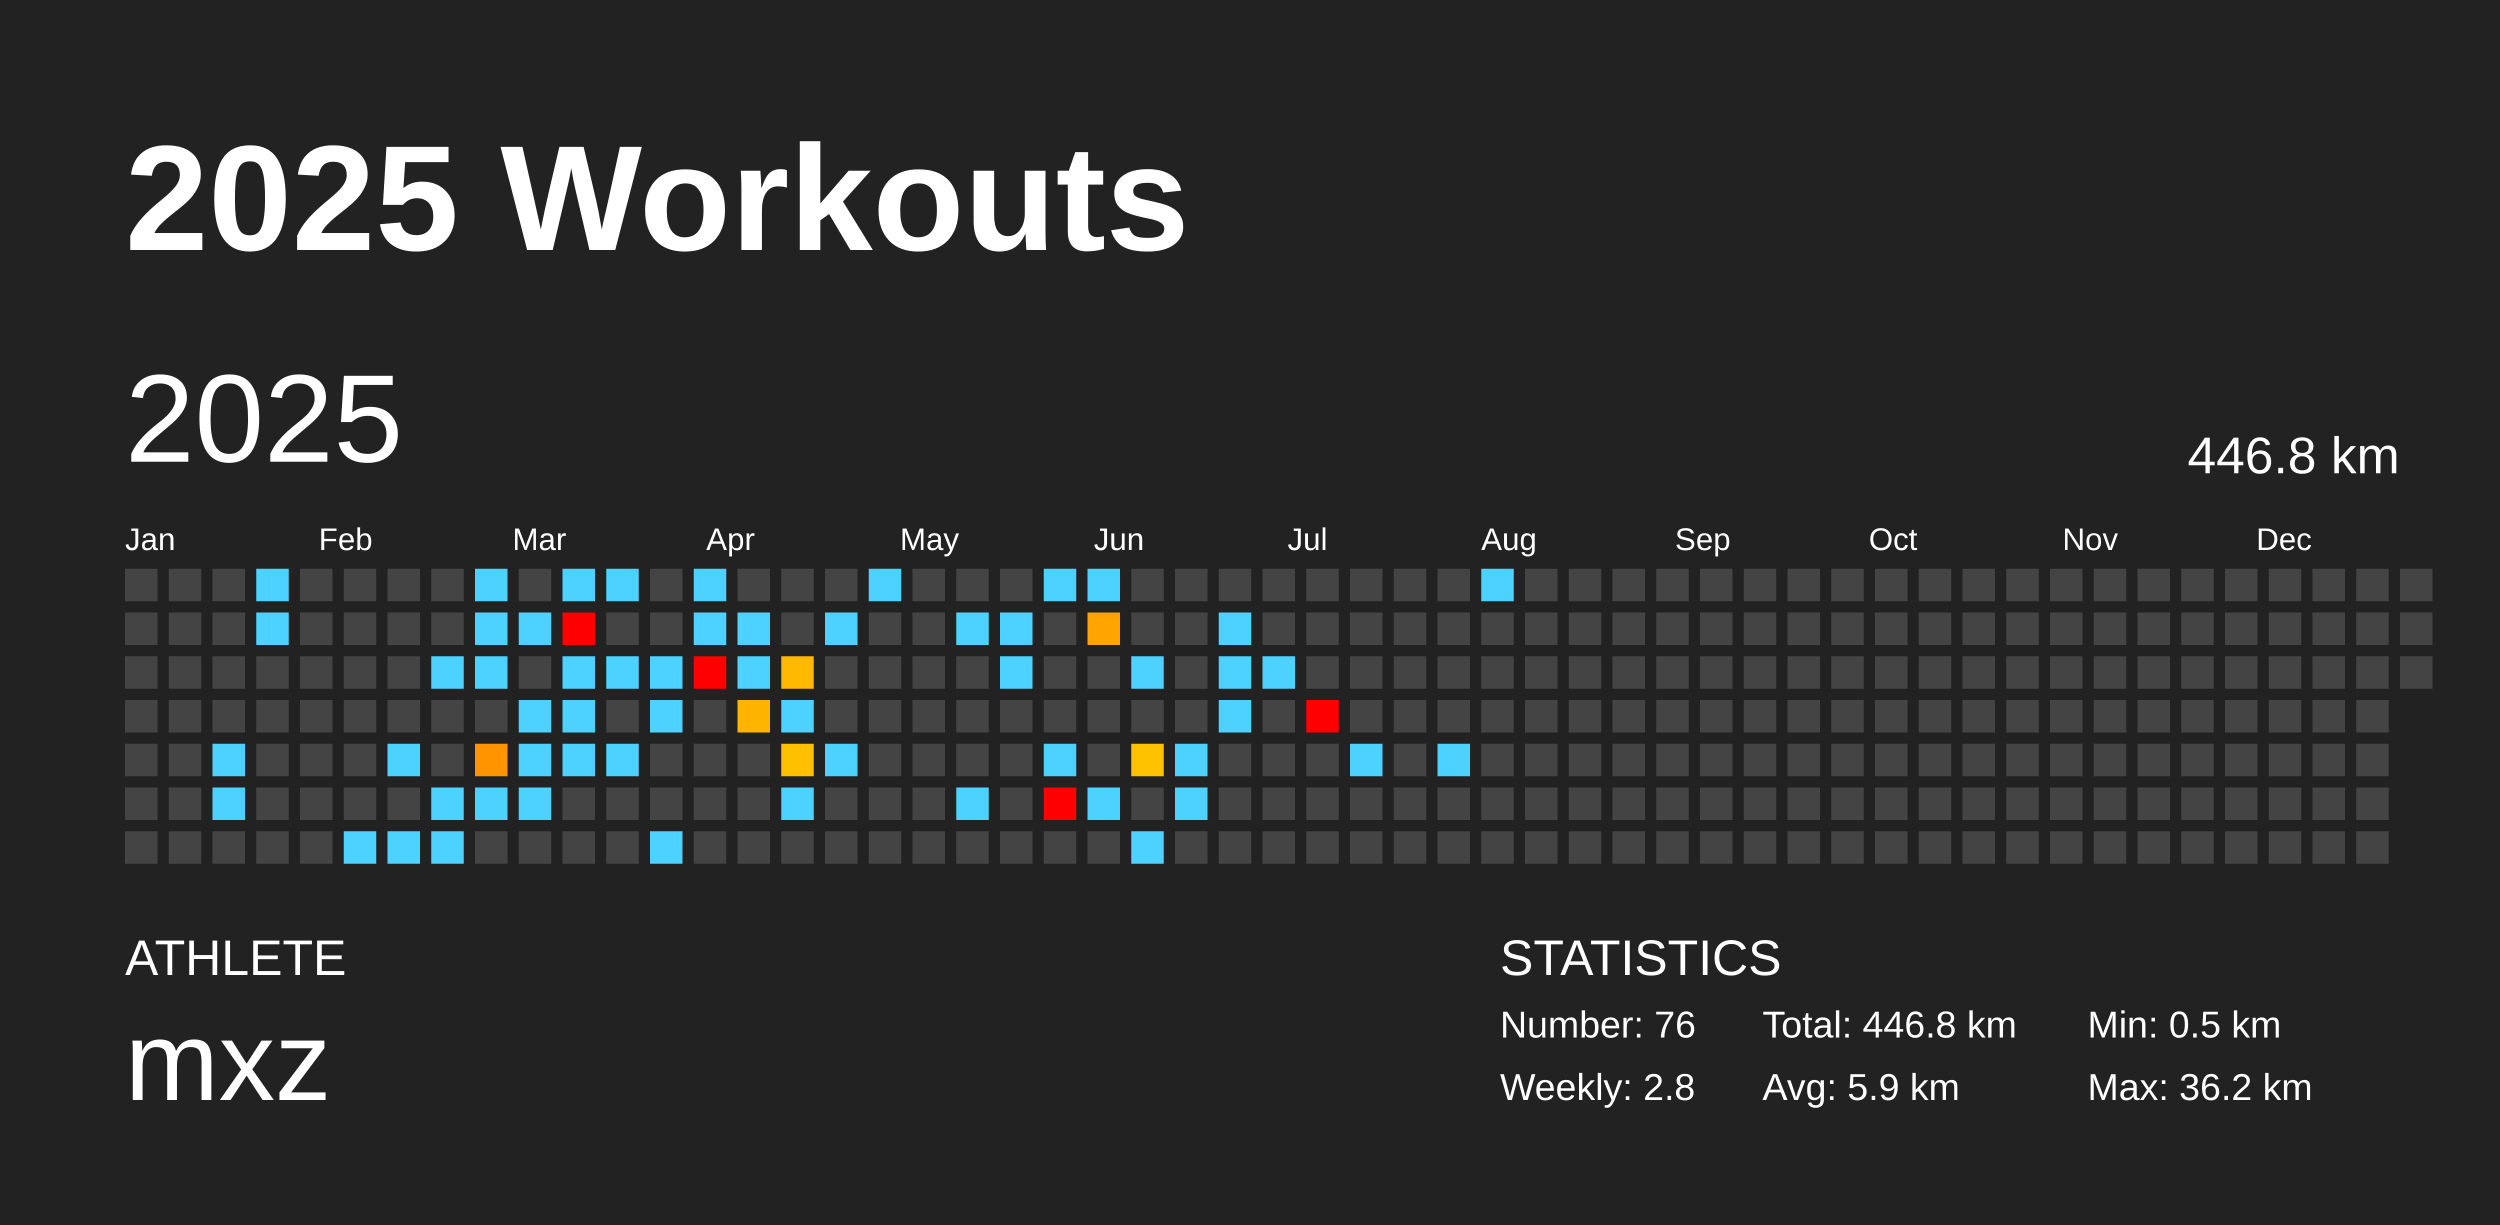
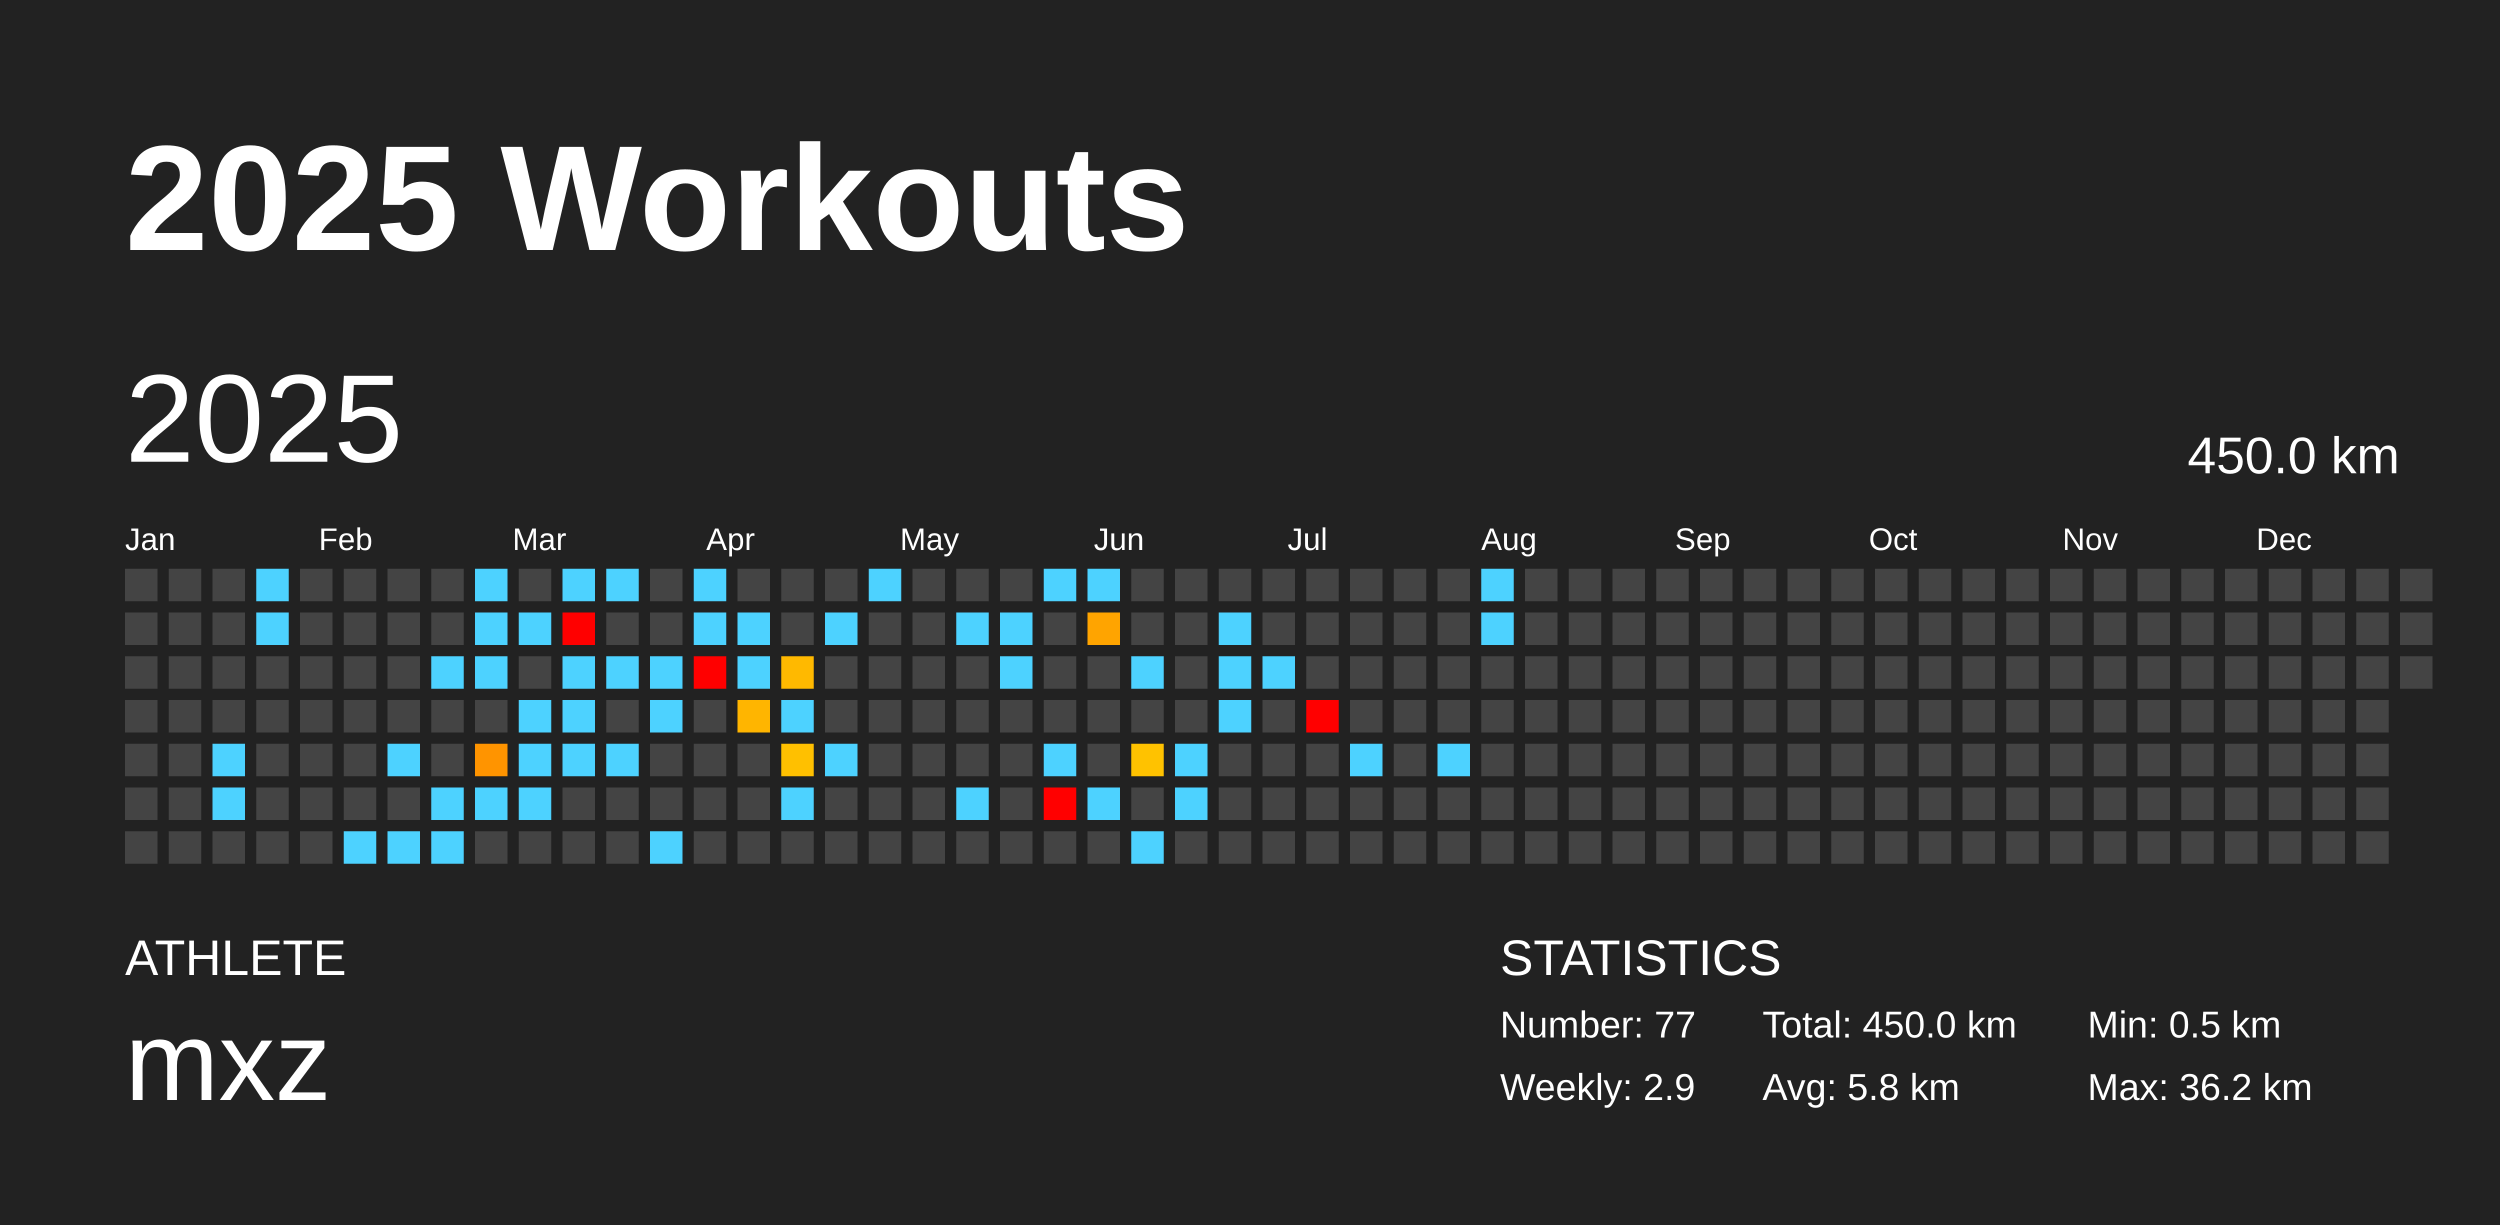
<svg xmlns="http://www.w3.org/2000/svg" baseProfile="full" height="98mm" version="1.1" viewBox="0,0,200,98" width="200mm">
  <defs />
  <rect fill="#222222" height="98" width="200" x="0" y="0" />
  <text fill="#FFFFFF" style="font-size:12px; font-family:Arial; font-weight:bold;" x="10" y="20">2025 Workouts</text>
  <text fill="#FFFFFF" style="font-size:4px; font-family:Arial" x="10" y="78">ATHLETE</text>
  <text fill="#FFFFFF" style="font-size:9px; font-family:Arial" x="10" y="88">mxz</text>
  <text fill="#FFFFFF" style="font-size:4px; font-family:Arial" x="120" y="78">STATISTICS</text>
-   <text fill="#FFFFFF" style="font-size:3px; font-family:Arial" x="120" y="83">Number: 76</text>
-   <text fill="#FFFFFF" style="font-size:3px; font-family:Arial" x="120" y="88">Weekly: 2.8</text>
-   <text fill="#FFFFFF" style="font-size:3px; font-family:Arial" x="141" y="83">Total: 446.8 km</text>
-   <text fill="#FFFFFF" style="font-size:3px; font-family:Arial" x="141" y="88">Avg: 5.9 km</text>
+   <text fill="#FFFFFF" style="font-size:3px; font-family:Arial" x="120" y="83">Number: 77</text>
+   <text fill="#FFFFFF" style="font-size:3px; font-family:Arial" x="120" y="88">Weekly: 2.9</text>
+   <text fill="#FFFFFF" style="font-size:3px; font-family:Arial" x="141" y="83">Total: 450.0 km</text>
+   <text fill="#FFFFFF" style="font-size:3px; font-family:Arial" x="141" y="88">Avg: 5.8 km</text>
  <text fill="#FFFFFF" style="font-size:3px; font-family:Arial" x="167" y="83">Min: 0.5 km</text>
  <text fill="#FFFFFF" style="font-size:3px; font-family:Arial" x="167" y="88">Max: 36.2 km</text>
  <text dominant-baseline="hanging" fill="#FFFFFF" style="font-size:10.0px; font-family:Arial;" x="10" y="30">2025</text>
-   <text dominant-baseline="hanging" fill="#FFFFFF" style="font-size:4.125px; font-family:Arial;" x="175" y="35">446.8 km</text>
+   <text dominant-baseline="hanging" fill="#FFFFFF" style="font-size:4.125px; font-family:Arial;" x="175" y="35">450.0 km</text>
  <text fill="#FFFFFF" style="font-size:2.5px; font-family:Arial" x="10.0" y="44">Jan</text>
  <text fill="#FFFFFF" style="font-size:2.5px; font-family:Arial" x="25.5" y="44">Feb</text>
  <text fill="#FFFFFF" style="font-size:2.5px; font-family:Arial" x="41.0" y="44">Mar</text>
  <text fill="#FFFFFF" style="font-size:2.5px; font-family:Arial" x="56.5" y="44">Apr</text>
  <text fill="#FFFFFF" style="font-size:2.5px; font-family:Arial" x="72.0" y="44">May</text>
  <text fill="#FFFFFF" style="font-size:2.5px; font-family:Arial" x="87.5" y="44">Jun</text>
  <text fill="#FFFFFF" style="font-size:2.5px; font-family:Arial" x="103.0" y="44">Jul</text>
  <text fill="#FFFFFF" style="font-size:2.5px; font-family:Arial" x="118.5" y="44">Aug</text>
  <text fill="#FFFFFF" style="font-size:2.5px; font-family:Arial" x="134.0" y="44">Sep</text>
  <text fill="#FFFFFF" style="font-size:2.5px; font-family:Arial" x="149.5" y="44">Oct</text>
  <text fill="#FFFFFF" style="font-size:2.5px; font-family:Arial" x="165.0" y="44">Nov</text>
  <text fill="#FFFFFF" style="font-size:2.5px; font-family:Arial" x="180.5" y="44">Dec</text>
  <rect fill="#444444" height="2.6" width="2.6" x="10.0" y="45.5" />
  <rect fill="#444444" height="2.6" width="2.6" x="10.0" y="49.0" />
  <rect fill="#444444" height="2.6" width="2.6" x="10.0" y="52.5" />
  <rect fill="#444444" height="2.6" width="2.6" x="10.0" y="56.0" />
  <rect fill="#444444" height="2.6" width="2.6" x="10.0" y="59.5" />
  <rect fill="#444444" height="2.6" width="2.6" x="10.0" y="63.0" />
  <rect fill="#444444" height="2.6" width="2.6" x="10.0" y="66.5" />
  <rect fill="#444444" height="2.6" width="2.6" x="13.5" y="45.5" />
  <rect fill="#444444" height="2.6" width="2.6" x="13.5" y="49.0" />
  <rect fill="#444444" height="2.6" width="2.6" x="13.5" y="52.5" />
  <rect fill="#444444" height="2.6" width="2.6" x="13.5" y="56.0" />
  <rect fill="#444444" height="2.6" width="2.6" x="13.5" y="59.5" />
  <rect fill="#444444" height="2.6" width="2.6" x="13.5" y="63.0" />
  <rect fill="#444444" height="2.6" width="2.6" x="13.5" y="66.5" />
  <rect fill="#444444" height="2.6" width="2.6" x="17.0" y="45.5" />
  <rect fill="#444444" height="2.6" width="2.6" x="17.0" y="49.0" />
  <rect fill="#444444" height="2.6" width="2.6" x="17.0" y="52.5" />
  <rect fill="#444444" height="2.6" width="2.6" x="17.0" y="56.0" />
  <rect fill="#4dd2ff" height="2.6" width="2.6" x="17.0" y="59.5" />
  <rect fill="#4dd2ff" height="2.6" width="2.6" x="17.0" y="63.0" />
  <rect fill="#444444" height="2.6" width="2.6" x="17.0" y="66.5" />
  <rect fill="#4dd2ff" height="2.6" width="2.6" x="20.5" y="45.5" />
  <rect fill="#4dd2ff" height="2.6" width="2.6" x="20.5" y="49.0" />
  <rect fill="#444444" height="2.6" width="2.6" x="20.5" y="52.5" />
  <rect fill="#444444" height="2.6" width="2.6" x="20.5" y="56.0" />
  <rect fill="#444444" height="2.6" width="2.6" x="20.5" y="59.5" />
  <rect fill="#444444" height="2.6" width="2.6" x="20.5" y="63.0" />
  <rect fill="#444444" height="2.6" width="2.6" x="20.5" y="66.5" />
  <rect fill="#444444" height="2.6" width="2.6" x="24.0" y="45.5" />
  <rect fill="#444444" height="2.6" width="2.6" x="24.0" y="49.0" />
  <rect fill="#444444" height="2.6" width="2.6" x="24.0" y="52.5" />
  <rect fill="#444444" height="2.6" width="2.6" x="24.0" y="56.0" />
  <rect fill="#444444" height="2.6" width="2.6" x="24.0" y="59.5" />
  <rect fill="#444444" height="2.6" width="2.6" x="24.0" y="63.0" />
  <rect fill="#444444" height="2.6" width="2.6" x="24.0" y="66.5" />
  <rect fill="#444444" height="2.6" width="2.6" x="27.5" y="45.5" />
  <rect fill="#444444" height="2.6" width="2.6" x="27.5" y="49.0" />
  <rect fill="#444444" height="2.6" width="2.6" x="27.5" y="52.5" />
  <rect fill="#444444" height="2.6" width="2.6" x="27.5" y="56.0" />
  <rect fill="#444444" height="2.6" width="2.6" x="27.5" y="59.5" />
  <rect fill="#444444" height="2.6" width="2.6" x="27.5" y="63.0" />
  <rect fill="#4dd2ff" height="2.6" width="2.6" x="27.5" y="66.5" />
  <rect fill="#444444" height="2.6" width="2.6" x="31.0" y="45.5" />
  <rect fill="#444444" height="2.6" width="2.6" x="31.0" y="49.0" />
  <rect fill="#444444" height="2.6" width="2.6" x="31.0" y="52.5" />
  <rect fill="#444444" height="2.6" width="2.6" x="31.0" y="56.0" />
  <rect fill="#4dd2ff" height="2.6" width="2.6" x="31.0" y="59.5" />
  <rect fill="#444444" height="2.6" width="2.6" x="31.0" y="63.0" />
  <rect fill="#4dd2ff" height="2.6" width="2.6" x="31.0" y="66.5" />
  <rect fill="#444444" height="2.6" width="2.6" x="34.5" y="45.5" />
  <rect fill="#444444" height="2.6" width="2.6" x="34.5" y="49.0" />
  <rect fill="#4dd2ff" height="2.6" width="2.6" x="34.5" y="52.5" />
  <rect fill="#444444" height="2.6" width="2.6" x="34.5" y="56.0" />
  <rect fill="#444444" height="2.6" width="2.6" x="34.5" y="59.5" />
  <rect fill="#4dd2ff" height="2.6" width="2.6" x="34.5" y="63.0" />
  <rect fill="#4dd2ff" height="2.6" width="2.6" x="34.5" y="66.5" />
  <rect fill="#4dd2ff" height="2.6" width="2.6" x="38.0" y="45.5" />
  <rect fill="#4dd2ff" height="2.6" width="2.6" x="38.0" y="49.0" />
  <rect fill="#4dd2ff" height="2.6" width="2.6" x="38.0" y="52.5" />
  <rect fill="#444444" height="2.6" width="2.6" x="38.0" y="56.0" />
  <rect fill="#ff9400" height="2.6" width="2.6" x="38.0" y="59.5" />
  <rect fill="#4dd2ff" height="2.6" width="2.6" x="38.0" y="63.0" />
  <rect fill="#444444" height="2.6" width="2.6" x="38.0" y="66.5" />
  <rect fill="#444444" height="2.6" width="2.6" x="41.5" y="45.5" />
  <rect fill="#4dd2ff" height="2.6" width="2.6" x="41.5" y="49.0" />
  <rect fill="#444444" height="2.6" width="2.6" x="41.5" y="52.5" />
  <rect fill="#4dd2ff" height="2.6" width="2.6" x="41.5" y="56.0" />
  <rect fill="#4dd2ff" height="2.6" width="2.6" x="41.5" y="59.5" />
  <rect fill="#4dd2ff" height="2.6" width="2.6" x="41.5" y="63.0" />
  <rect fill="#444444" height="2.6" width="2.6" x="41.5" y="66.5" />
  <rect fill="#4dd2ff" height="2.6" width="2.6" x="45.0" y="45.5" />
  <rect fill="red" height="2.6" width="2.6" x="45.0" y="49.0" />
  <rect fill="#4dd2ff" height="2.6" width="2.6" x="45.0" y="52.5" />
  <rect fill="#4dd2ff" height="2.6" width="2.6" x="45.0" y="56.0" />
  <rect fill="#4dd2ff" height="2.6" width="2.6" x="45.0" y="59.5" />
  <rect fill="#444444" height="2.6" width="2.6" x="45.0" y="63.0" />
  <rect fill="#444444" height="2.6" width="2.6" x="45.0" y="66.5" />
  <rect fill="#4dd2ff" height="2.6" width="2.6" x="48.5" y="45.5" />
  <rect fill="#444444" height="2.6" width="2.6" x="48.5" y="49.0" />
  <rect fill="#4dd2ff" height="2.6" width="2.6" x="48.5" y="52.5" />
  <rect fill="#444444" height="2.6" width="2.6" x="48.5" y="56.0" />
  <rect fill="#4dd2ff" height="2.6" width="2.6" x="48.5" y="59.5" />
  <rect fill="#444444" height="2.6" width="2.6" x="48.5" y="63.0" />
  <rect fill="#444444" height="2.6" width="2.6" x="48.5" y="66.5" />
  <rect fill="#444444" height="2.6" width="2.6" x="52.0" y="45.5" />
  <rect fill="#444444" height="2.6" width="2.6" x="52.0" y="49.0" />
  <rect fill="#4dd2ff" height="2.6" width="2.6" x="52.0" y="52.5" />
  <rect fill="#4dd2ff" height="2.6" width="2.6" x="52.0" y="56.0" />
  <rect fill="#444444" height="2.6" width="2.6" x="52.0" y="59.5" />
  <rect fill="#444444" height="2.6" width="2.6" x="52.0" y="63.0" />
  <rect fill="#4dd2ff" height="2.6" width="2.6" x="52.0" y="66.5" />
  <rect fill="#4dd2ff" height="2.6" width="2.6" x="55.5" y="45.5" />
  <rect fill="#4dd2ff" height="2.6" width="2.6" x="55.5" y="49.0" />
  <rect fill="red" height="2.6" width="2.6" x="55.5" y="52.5" />
  <rect fill="#444444" height="2.6" width="2.6" x="55.5" y="56.0" />
  <rect fill="#444444" height="2.6" width="2.6" x="55.5" y="59.5" />
  <rect fill="#444444" height="2.6" width="2.6" x="55.5" y="63.0" />
  <rect fill="#444444" height="2.6" width="2.6" x="55.5" y="66.5" />
  <rect fill="#444444" height="2.6" width="2.6" x="59.0" y="45.5" />
  <rect fill="#4dd2ff" height="2.6" width="2.6" x="59.0" y="49.0" />
  <rect fill="#4dd2ff" height="2.6" width="2.6" x="59.0" y="52.5" />
  <rect fill="#ffb500" height="2.6" width="2.6" x="59.0" y="56.0" />
  <rect fill="#444444" height="2.6" width="2.6" x="59.0" y="59.5" />
  <rect fill="#444444" height="2.6" width="2.6" x="59.0" y="63.0" />
  <rect fill="#444444" height="2.6" width="2.6" x="59.0" y="66.5" />
  <rect fill="#444444" height="2.6" width="2.6" x="62.5" y="45.5" />
  <rect fill="#444444" height="2.6" width="2.6" x="62.5" y="49.0" />
  <rect fill="#ffb900" height="2.6" width="2.6" x="62.5" y="52.5" />
  <rect fill="#4dd2ff" height="2.6" width="2.6" x="62.5" y="56.0" />
  <rect fill="#ffc000" height="2.6" width="2.6" x="62.5" y="59.5" />
  <rect fill="#4dd2ff" height="2.6" width="2.6" x="62.5" y="63.0" />
  <rect fill="#444444" height="2.6" width="2.6" x="62.5" y="66.5" />
  <rect fill="#444444" height="2.6" width="2.6" x="66.0" y="45.5" />
  <rect fill="#4dd2ff" height="2.6" width="2.6" x="66.0" y="49.0" />
  <rect fill="#444444" height="2.6" width="2.6" x="66.0" y="52.5" />
  <rect fill="#444444" height="2.6" width="2.6" x="66.0" y="56.0" />
  <rect fill="#4dd2ff" height="2.6" width="2.6" x="66.0" y="59.5" />
  <rect fill="#444444" height="2.6" width="2.6" x="66.0" y="63.0" />
  <rect fill="#444444" height="2.6" width="2.6" x="66.0" y="66.5" />
  <rect fill="#4dd2ff" height="2.6" width="2.6" x="69.5" y="45.5" />
  <rect fill="#444444" height="2.6" width="2.6" x="69.5" y="49.0" />
  <rect fill="#444444" height="2.6" width="2.6" x="69.5" y="52.5" />
  <rect fill="#444444" height="2.6" width="2.6" x="69.5" y="56.0" />
  <rect fill="#444444" height="2.6" width="2.6" x="69.5" y="59.5" />
  <rect fill="#444444" height="2.6" width="2.6" x="69.5" y="63.0" />
  <rect fill="#444444" height="2.6" width="2.6" x="69.5" y="66.5" />
  <rect fill="#444444" height="2.6" width="2.6" x="73.0" y="45.5" />
  <rect fill="#444444" height="2.6" width="2.6" x="73.0" y="49.0" />
  <rect fill="#444444" height="2.6" width="2.6" x="73.0" y="52.5" />
  <rect fill="#444444" height="2.6" width="2.6" x="73.0" y="56.0" />
  <rect fill="#444444" height="2.6" width="2.6" x="73.0" y="59.5" />
  <rect fill="#444444" height="2.6" width="2.6" x="73.0" y="63.0" />
  <rect fill="#444444" height="2.6" width="2.6" x="73.0" y="66.5" />
  <rect fill="#444444" height="2.6" width="2.6" x="76.5" y="45.5" />
  <rect fill="#4dd2ff" height="2.6" width="2.6" x="76.5" y="49.0" />
  <rect fill="#444444" height="2.6" width="2.6" x="76.5" y="52.5" />
  <rect fill="#444444" height="2.6" width="2.6" x="76.5" y="56.0" />
  <rect fill="#444444" height="2.6" width="2.6" x="76.5" y="59.5" />
  <rect fill="#4dd2ff" height="2.6" width="2.6" x="76.5" y="63.0" />
  <rect fill="#444444" height="2.6" width="2.6" x="76.5" y="66.5" />
  <rect fill="#444444" height="2.6" width="2.6" x="80.0" y="45.5" />
  <rect fill="#4dd2ff" height="2.6" width="2.6" x="80.0" y="49.0" />
  <rect fill="#4dd2ff" height="2.6" width="2.6" x="80.0" y="52.5" />
  <rect fill="#444444" height="2.6" width="2.6" x="80.0" y="56.0" />
  <rect fill="#444444" height="2.6" width="2.6" x="80.0" y="59.5" />
  <rect fill="#444444" height="2.6" width="2.6" x="80.0" y="63.0" />
  <rect fill="#444444" height="2.6" width="2.6" x="80.0" y="66.5" />
  <rect fill="#4dd2ff" height="2.6" width="2.6" x="83.5" y="45.5" />
  <rect fill="#444444" height="2.6" width="2.6" x="83.5" y="49.0" />
  <rect fill="#444444" height="2.6" width="2.6" x="83.5" y="52.5" />
  <rect fill="#444444" height="2.6" width="2.6" x="83.5" y="56.0" />
  <rect fill="#4dd2ff" height="2.6" width="2.6" x="83.5" y="59.5" />
  <rect fill="red" height="2.6" width="2.6" x="83.5" y="63.0" />
  <rect fill="#444444" height="2.6" width="2.6" x="83.5" y="66.5" />
  <rect fill="#4dd2ff" height="2.6" width="2.6" x="87.0" y="45.5" />
  <rect fill="#ffa400" height="2.6" width="2.6" x="87.0" y="49.0" />
  <rect fill="#444444" height="2.6" width="2.6" x="87.0" y="52.5" />
  <rect fill="#444444" height="2.6" width="2.6" x="87.0" y="56.0" />
  <rect fill="#444444" height="2.6" width="2.6" x="87.0" y="59.5" />
  <rect fill="#4dd2ff" height="2.6" width="2.6" x="87.0" y="63.0" />
  <rect fill="#444444" height="2.6" width="2.6" x="87.0" y="66.5" />
  <rect fill="#444444" height="2.6" width="2.6" x="90.5" y="45.5" />
  <rect fill="#444444" height="2.6" width="2.6" x="90.5" y="49.0" />
  <rect fill="#4dd2ff" height="2.6" width="2.6" x="90.5" y="52.5" />
  <rect fill="#444444" height="2.6" width="2.6" x="90.5" y="56.0" />
  <rect fill="#ffc200" height="2.6" width="2.6" x="90.5" y="59.5" />
  <rect fill="#444444" height="2.6" width="2.6" x="90.5" y="63.0" />
  <rect fill="#4dd2ff" height="2.6" width="2.6" x="90.5" y="66.5" />
  <rect fill="#444444" height="2.6" width="2.6" x="94.0" y="45.5" />
  <rect fill="#444444" height="2.6" width="2.6" x="94.0" y="49.0" />
  <rect fill="#444444" height="2.6" width="2.6" x="94.0" y="52.5" />
  <rect fill="#444444" height="2.6" width="2.6" x="94.0" y="56.0" />
  <rect fill="#4dd2ff" height="2.6" width="2.6" x="94.0" y="59.5" />
  <rect fill="#4dd2ff" height="2.6" width="2.6" x="94.0" y="63.0" />
  <rect fill="#444444" height="2.6" width="2.6" x="94.0" y="66.5" />
  <rect fill="#444444" height="2.6" width="2.6" x="97.5" y="45.5" />
  <rect fill="#4dd2ff" height="2.6" width="2.6" x="97.5" y="49.0" />
  <rect fill="#4dd2ff" height="2.6" width="2.6" x="97.5" y="52.5" />
  <rect fill="#4dd2ff" height="2.6" width="2.6" x="97.5" y="56.0" />
  <rect fill="#444444" height="2.6" width="2.6" x="97.5" y="59.5" />
  <rect fill="#444444" height="2.6" width="2.6" x="97.5" y="63.0" />
  <rect fill="#444444" height="2.6" width="2.6" x="97.5" y="66.5" />
  <rect fill="#444444" height="2.6" width="2.6" x="101.0" y="45.5" />
  <rect fill="#444444" height="2.6" width="2.6" x="101.0" y="49.0" />
  <rect fill="#4dd2ff" height="2.6" width="2.6" x="101.0" y="52.5" />
  <rect fill="#444444" height="2.6" width="2.6" x="101.0" y="56.0" />
  <rect fill="#444444" height="2.6" width="2.6" x="101.0" y="59.5" />
  <rect fill="#444444" height="2.6" width="2.6" x="101.0" y="63.0" />
  <rect fill="#444444" height="2.6" width="2.6" x="101.0" y="66.5" />
  <rect fill="#444444" height="2.6" width="2.6" x="104.5" y="45.5" />
  <rect fill="#444444" height="2.6" width="2.6" x="104.5" y="49.0" />
  <rect fill="#444444" height="2.6" width="2.6" x="104.5" y="52.5" />
  <rect fill="red" height="2.6" width="2.6" x="104.5" y="56.0" />
  <rect fill="#444444" height="2.6" width="2.6" x="104.5" y="59.5" />
  <rect fill="#444444" height="2.6" width="2.6" x="104.5" y="63.0" />
  <rect fill="#444444" height="2.6" width="2.6" x="104.5" y="66.5" />
  <rect fill="#444444" height="2.6" width="2.6" x="108.0" y="45.5" />
  <rect fill="#444444" height="2.6" width="2.6" x="108.0" y="49.0" />
  <rect fill="#444444" height="2.6" width="2.6" x="108.0" y="52.5" />
  <rect fill="#444444" height="2.6" width="2.6" x="108.0" y="56.0" />
  <rect fill="#4dd2ff" height="2.6" width="2.6" x="108.0" y="59.5" />
  <rect fill="#444444" height="2.6" width="2.6" x="108.0" y="63.0" />
  <rect fill="#444444" height="2.6" width="2.6" x="108.0" y="66.5" />
  <rect fill="#444444" height="2.6" width="2.6" x="111.5" y="45.5" />
  <rect fill="#444444" height="2.6" width="2.6" x="111.5" y="49.0" />
  <rect fill="#444444" height="2.6" width="2.6" x="111.5" y="52.5" />
  <rect fill="#444444" height="2.6" width="2.6" x="111.5" y="56.0" />
  <rect fill="#444444" height="2.6" width="2.6" x="111.5" y="59.5" />
  <rect fill="#444444" height="2.6" width="2.6" x="111.5" y="63.0" />
  <rect fill="#444444" height="2.6" width="2.6" x="111.5" y="66.5" />
  <rect fill="#444444" height="2.6" width="2.6" x="115.0" y="45.5" />
  <rect fill="#444444" height="2.6" width="2.6" x="115.0" y="49.0" />
  <rect fill="#444444" height="2.6" width="2.6" x="115.0" y="52.5" />
  <rect fill="#444444" height="2.6" width="2.6" x="115.0" y="56.0" />
  <rect fill="#4dd2ff" height="2.6" width="2.6" x="115.0" y="59.5" />
  <rect fill="#444444" height="2.6" width="2.6" x="115.0" y="63.0" />
  <rect fill="#444444" height="2.6" width="2.6" x="115.0" y="66.5" />
  <rect fill="#4dd2ff" height="2.6" width="2.6" x="118.5" y="45.5" />
-   <rect fill="#444444" height="2.6" width="2.6" x="118.5" y="49.0" />
+   <rect fill="#4dd2ff" height="2.6" width="2.6" x="118.5" y="49.0" />
  <rect fill="#444444" height="2.6" width="2.6" x="118.5" y="52.5" />
  <rect fill="#444444" height="2.6" width="2.6" x="118.5" y="56.0" />
  <rect fill="#444444" height="2.6" width="2.6" x="118.5" y="59.5" />
  <rect fill="#444444" height="2.6" width="2.6" x="118.5" y="63.0" />
  <rect fill="#444444" height="2.6" width="2.6" x="118.5" y="66.5" />
  <rect fill="#444444" height="2.6" width="2.6" x="122.0" y="45.5" />
  <rect fill="#444444" height="2.6" width="2.6" x="122.0" y="49.0" />
  <rect fill="#444444" height="2.6" width="2.6" x="122.0" y="52.5" />
  <rect fill="#444444" height="2.6" width="2.6" x="122.0" y="56.0" />
  <rect fill="#444444" height="2.6" width="2.6" x="122.0" y="59.5" />
  <rect fill="#444444" height="2.6" width="2.6" x="122.0" y="63.0" />
  <rect fill="#444444" height="2.6" width="2.6" x="122.0" y="66.5" />
  <rect fill="#444444" height="2.6" width="2.6" x="125.5" y="45.5" />
  <rect fill="#444444" height="2.6" width="2.6" x="125.5" y="49.0" />
  <rect fill="#444444" height="2.6" width="2.6" x="125.5" y="52.5" />
  <rect fill="#444444" height="2.6" width="2.6" x="125.5" y="56.0" />
  <rect fill="#444444" height="2.6" width="2.6" x="125.5" y="59.5" />
  <rect fill="#444444" height="2.6" width="2.6" x="125.5" y="63.0" />
  <rect fill="#444444" height="2.6" width="2.6" x="125.5" y="66.5" />
  <rect fill="#444444" height="2.6" width="2.6" x="129.0" y="45.5" />
  <rect fill="#444444" height="2.6" width="2.6" x="129.0" y="49.0" />
  <rect fill="#444444" height="2.6" width="2.6" x="129.0" y="52.5" />
  <rect fill="#444444" height="2.6" width="2.6" x="129.0" y="56.0" />
  <rect fill="#444444" height="2.6" width="2.6" x="129.0" y="59.5" />
  <rect fill="#444444" height="2.6" width="2.6" x="129.0" y="63.0" />
  <rect fill="#444444" height="2.6" width="2.6" x="129.0" y="66.5" />
  <rect fill="#444444" height="2.6" width="2.6" x="132.5" y="45.5" />
  <rect fill="#444444" height="2.6" width="2.6" x="132.5" y="49.0" />
  <rect fill="#444444" height="2.6" width="2.6" x="132.5" y="52.5" />
  <rect fill="#444444" height="2.6" width="2.6" x="132.5" y="56.0" />
  <rect fill="#444444" height="2.6" width="2.6" x="132.5" y="59.5" />
  <rect fill="#444444" height="2.6" width="2.6" x="132.5" y="63.0" />
  <rect fill="#444444" height="2.6" width="2.6" x="132.5" y="66.5" />
  <rect fill="#444444" height="2.6" width="2.6" x="136.0" y="45.5" />
  <rect fill="#444444" height="2.6" width="2.6" x="136.0" y="49.0" />
  <rect fill="#444444" height="2.6" width="2.6" x="136.0" y="52.5" />
  <rect fill="#444444" height="2.6" width="2.6" x="136.0" y="56.0" />
  <rect fill="#444444" height="2.6" width="2.6" x="136.0" y="59.5" />
  <rect fill="#444444" height="2.6" width="2.6" x="136.0" y="63.0" />
  <rect fill="#444444" height="2.6" width="2.6" x="136.0" y="66.5" />
  <rect fill="#444444" height="2.6" width="2.6" x="139.5" y="45.5" />
  <rect fill="#444444" height="2.6" width="2.6" x="139.5" y="49.0" />
  <rect fill="#444444" height="2.6" width="2.6" x="139.5" y="52.5" />
  <rect fill="#444444" height="2.6" width="2.6" x="139.5" y="56.0" />
  <rect fill="#444444" height="2.6" width="2.6" x="139.5" y="59.5" />
  <rect fill="#444444" height="2.6" width="2.6" x="139.5" y="63.0" />
  <rect fill="#444444" height="2.6" width="2.6" x="139.5" y="66.5" />
  <rect fill="#444444" height="2.6" width="2.6" x="143.0" y="45.5" />
  <rect fill="#444444" height="2.6" width="2.6" x="143.0" y="49.0" />
  <rect fill="#444444" height="2.6" width="2.6" x="143.0" y="52.5" />
  <rect fill="#444444" height="2.6" width="2.6" x="143.0" y="56.0" />
  <rect fill="#444444" height="2.6" width="2.6" x="143.0" y="59.5" />
  <rect fill="#444444" height="2.6" width="2.6" x="143.0" y="63.0" />
  <rect fill="#444444" height="2.6" width="2.6" x="143.0" y="66.5" />
  <rect fill="#444444" height="2.6" width="2.6" x="146.5" y="45.5" />
  <rect fill="#444444" height="2.6" width="2.6" x="146.5" y="49.0" />
  <rect fill="#444444" height="2.6" width="2.6" x="146.5" y="52.5" />
  <rect fill="#444444" height="2.6" width="2.6" x="146.5" y="56.0" />
  <rect fill="#444444" height="2.6" width="2.6" x="146.5" y="59.5" />
  <rect fill="#444444" height="2.6" width="2.6" x="146.5" y="63.0" />
  <rect fill="#444444" height="2.6" width="2.6" x="146.5" y="66.5" />
  <rect fill="#444444" height="2.6" width="2.6" x="150.0" y="45.5" />
  <rect fill="#444444" height="2.6" width="2.6" x="150.0" y="49.0" />
  <rect fill="#444444" height="2.6" width="2.6" x="150.0" y="52.5" />
  <rect fill="#444444" height="2.6" width="2.6" x="150.0" y="56.0" />
  <rect fill="#444444" height="2.6" width="2.6" x="150.0" y="59.5" />
  <rect fill="#444444" height="2.6" width="2.6" x="150.0" y="63.0" />
  <rect fill="#444444" height="2.6" width="2.6" x="150.0" y="66.5" />
  <rect fill="#444444" height="2.6" width="2.6" x="153.5" y="45.5" />
  <rect fill="#444444" height="2.6" width="2.6" x="153.5" y="49.0" />
  <rect fill="#444444" height="2.6" width="2.6" x="153.5" y="52.5" />
  <rect fill="#444444" height="2.6" width="2.6" x="153.5" y="56.0" />
  <rect fill="#444444" height="2.6" width="2.6" x="153.5" y="59.5" />
  <rect fill="#444444" height="2.6" width="2.6" x="153.5" y="63.0" />
  <rect fill="#444444" height="2.6" width="2.6" x="153.5" y="66.5" />
  <rect fill="#444444" height="2.6" width="2.6" x="157.0" y="45.5" />
  <rect fill="#444444" height="2.6" width="2.6" x="157.0" y="49.0" />
  <rect fill="#444444" height="2.6" width="2.6" x="157.0" y="52.5" />
  <rect fill="#444444" height="2.6" width="2.6" x="157.0" y="56.0" />
  <rect fill="#444444" height="2.6" width="2.6" x="157.0" y="59.5" />
  <rect fill="#444444" height="2.6" width="2.6" x="157.0" y="63.0" />
  <rect fill="#444444" height="2.6" width="2.6" x="157.0" y="66.5" />
  <rect fill="#444444" height="2.6" width="2.6" x="160.5" y="45.5" />
  <rect fill="#444444" height="2.6" width="2.6" x="160.5" y="49.0" />
  <rect fill="#444444" height="2.6" width="2.6" x="160.5" y="52.5" />
  <rect fill="#444444" height="2.6" width="2.6" x="160.5" y="56.0" />
  <rect fill="#444444" height="2.6" width="2.6" x="160.5" y="59.5" />
  <rect fill="#444444" height="2.6" width="2.6" x="160.5" y="63.0" />
  <rect fill="#444444" height="2.6" width="2.6" x="160.5" y="66.5" />
  <rect fill="#444444" height="2.6" width="2.6" x="164.0" y="45.5" />
  <rect fill="#444444" height="2.6" width="2.6" x="164.0" y="49.0" />
  <rect fill="#444444" height="2.6" width="2.6" x="164.0" y="52.5" />
  <rect fill="#444444" height="2.6" width="2.6" x="164.0" y="56.0" />
  <rect fill="#444444" height="2.6" width="2.6" x="164.0" y="59.5" />
  <rect fill="#444444" height="2.6" width="2.6" x="164.0" y="63.0" />
  <rect fill="#444444" height="2.6" width="2.6" x="164.0" y="66.5" />
  <rect fill="#444444" height="2.6" width="2.6" x="167.5" y="45.5" />
  <rect fill="#444444" height="2.6" width="2.6" x="167.5" y="49.0" />
  <rect fill="#444444" height="2.6" width="2.6" x="167.5" y="52.5" />
  <rect fill="#444444" height="2.6" width="2.6" x="167.5" y="56.0" />
  <rect fill="#444444" height="2.6" width="2.6" x="167.5" y="59.5" />
  <rect fill="#444444" height="2.6" width="2.6" x="167.5" y="63.0" />
  <rect fill="#444444" height="2.6" width="2.6" x="167.5" y="66.5" />
  <rect fill="#444444" height="2.6" width="2.6" x="171.0" y="45.5" />
  <rect fill="#444444" height="2.6" width="2.6" x="171.0" y="49.0" />
  <rect fill="#444444" height="2.6" width="2.6" x="171.0" y="52.5" />
  <rect fill="#444444" height="2.6" width="2.6" x="171.0" y="56.0" />
  <rect fill="#444444" height="2.6" width="2.6" x="171.0" y="59.5" />
  <rect fill="#444444" height="2.6" width="2.6" x="171.0" y="63.0" />
  <rect fill="#444444" height="2.6" width="2.6" x="171.0" y="66.5" />
  <rect fill="#444444" height="2.6" width="2.6" x="174.5" y="45.5" />
  <rect fill="#444444" height="2.6" width="2.6" x="174.5" y="49.0" />
  <rect fill="#444444" height="2.6" width="2.6" x="174.5" y="52.5" />
  <rect fill="#444444" height="2.6" width="2.6" x="174.5" y="56.0" />
  <rect fill="#444444" height="2.6" width="2.6" x="174.5" y="59.5" />
  <rect fill="#444444" height="2.6" width="2.6" x="174.5" y="63.0" />
  <rect fill="#444444" height="2.6" width="2.6" x="174.5" y="66.5" />
  <rect fill="#444444" height="2.6" width="2.6" x="178.0" y="45.5" />
  <rect fill="#444444" height="2.6" width="2.6" x="178.0" y="49.0" />
  <rect fill="#444444" height="2.6" width="2.6" x="178.0" y="52.5" />
  <rect fill="#444444" height="2.6" width="2.6" x="178.0" y="56.0" />
  <rect fill="#444444" height="2.6" width="2.6" x="178.0" y="59.5" />
  <rect fill="#444444" height="2.6" width="2.6" x="178.0" y="63.0" />
  <rect fill="#444444" height="2.6" width="2.6" x="178.0" y="66.5" />
  <rect fill="#444444" height="2.6" width="2.6" x="181.5" y="45.5" />
  <rect fill="#444444" height="2.6" width="2.6" x="181.5" y="49.0" />
  <rect fill="#444444" height="2.6" width="2.6" x="181.5" y="52.5" />
  <rect fill="#444444" height="2.6" width="2.6" x="181.5" y="56.0" />
  <rect fill="#444444" height="2.6" width="2.6" x="181.5" y="59.5" />
  <rect fill="#444444" height="2.6" width="2.6" x="181.5" y="63.0" />
  <rect fill="#444444" height="2.6" width="2.6" x="181.5" y="66.5" />
  <rect fill="#444444" height="2.6" width="2.6" x="185.0" y="45.5" />
  <rect fill="#444444" height="2.6" width="2.6" x="185.0" y="49.0" />
  <rect fill="#444444" height="2.6" width="2.6" x="185.0" y="52.5" />
  <rect fill="#444444" height="2.6" width="2.6" x="185.0" y="56.0" />
  <rect fill="#444444" height="2.6" width="2.6" x="185.0" y="59.5" />
  <rect fill="#444444" height="2.6" width="2.6" x="185.0" y="63.0" />
  <rect fill="#444444" height="2.6" width="2.6" x="185.0" y="66.5" />
  <rect fill="#444444" height="2.6" width="2.6" x="188.5" y="45.5" />
  <rect fill="#444444" height="2.6" width="2.6" x="188.5" y="49.0" />
  <rect fill="#444444" height="2.6" width="2.6" x="188.5" y="52.5" />
  <rect fill="#444444" height="2.6" width="2.6" x="188.5" y="56.0" />
  <rect fill="#444444" height="2.6" width="2.6" x="188.5" y="59.5" />
  <rect fill="#444444" height="2.6" width="2.6" x="188.5" y="63.0" />
  <rect fill="#444444" height="2.6" width="2.6" x="188.5" y="66.5" />
  <rect fill="#444444" height="2.6" width="2.6" x="192.0" y="45.5" />
  <rect fill="#444444" height="2.6" width="2.6" x="192.0" y="49.0" />
  <rect fill="#444444" height="2.6" width="2.6" x="192.0" y="52.5" />
</svg>
